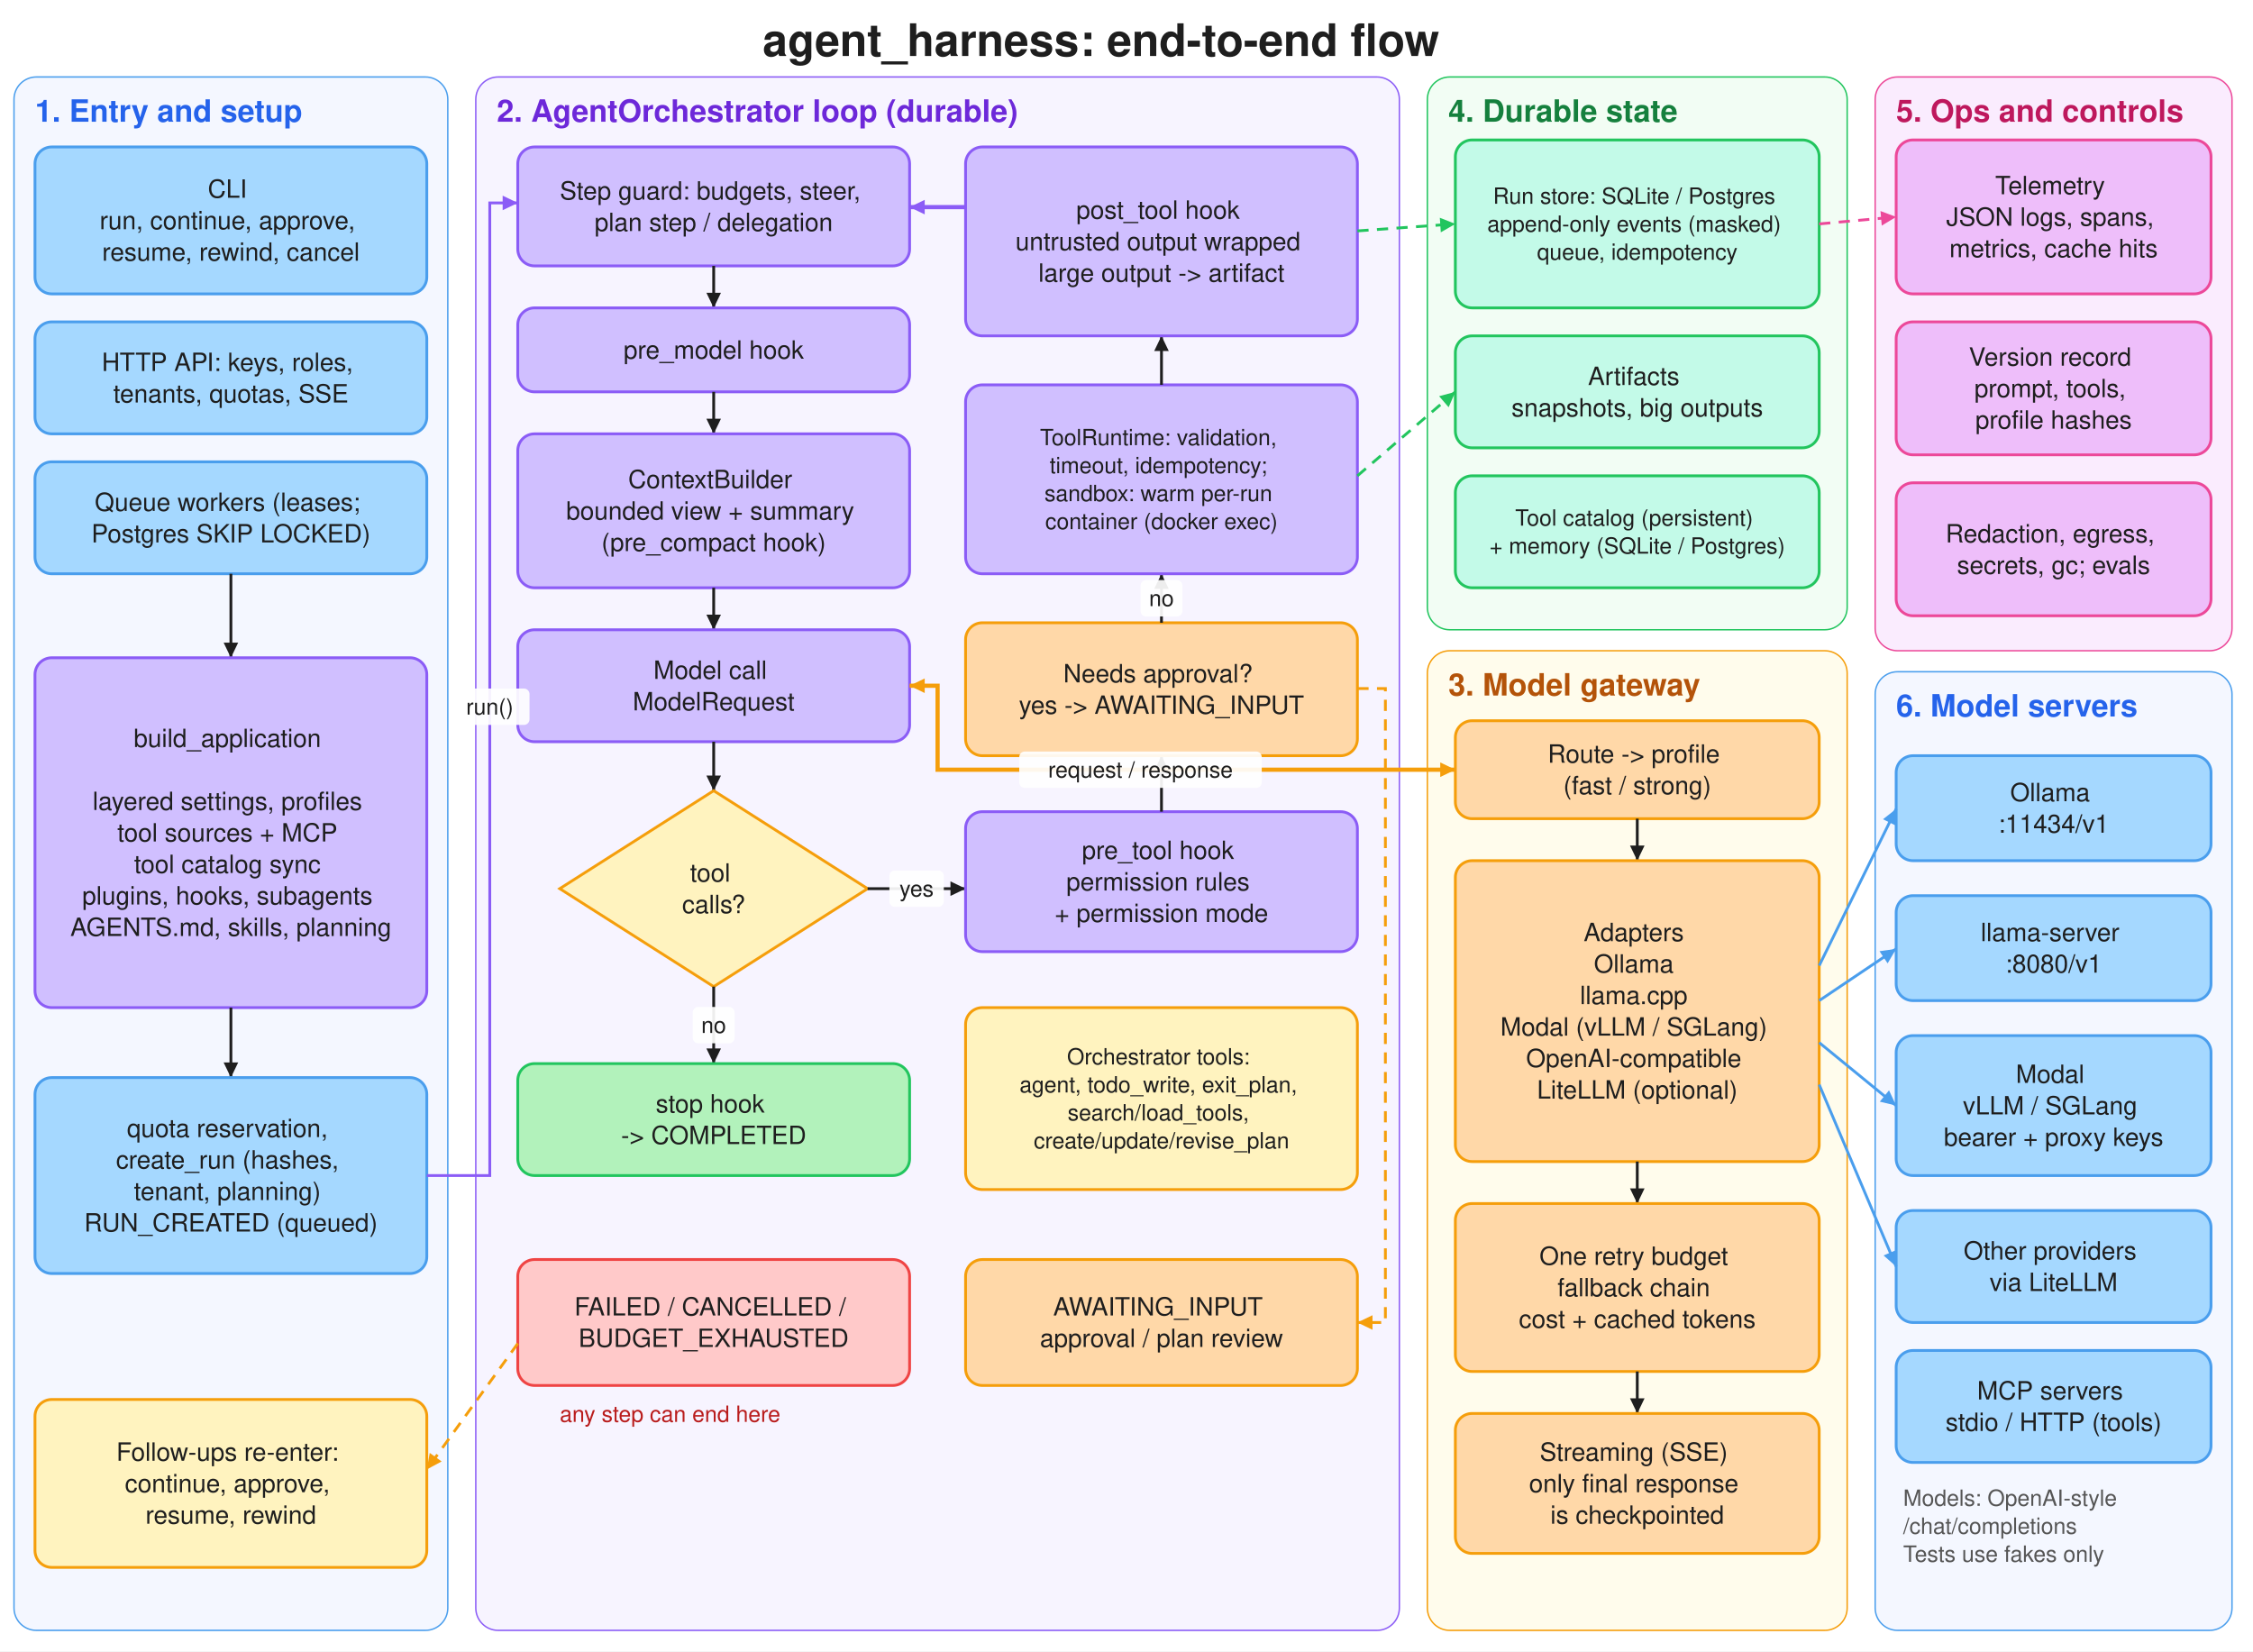
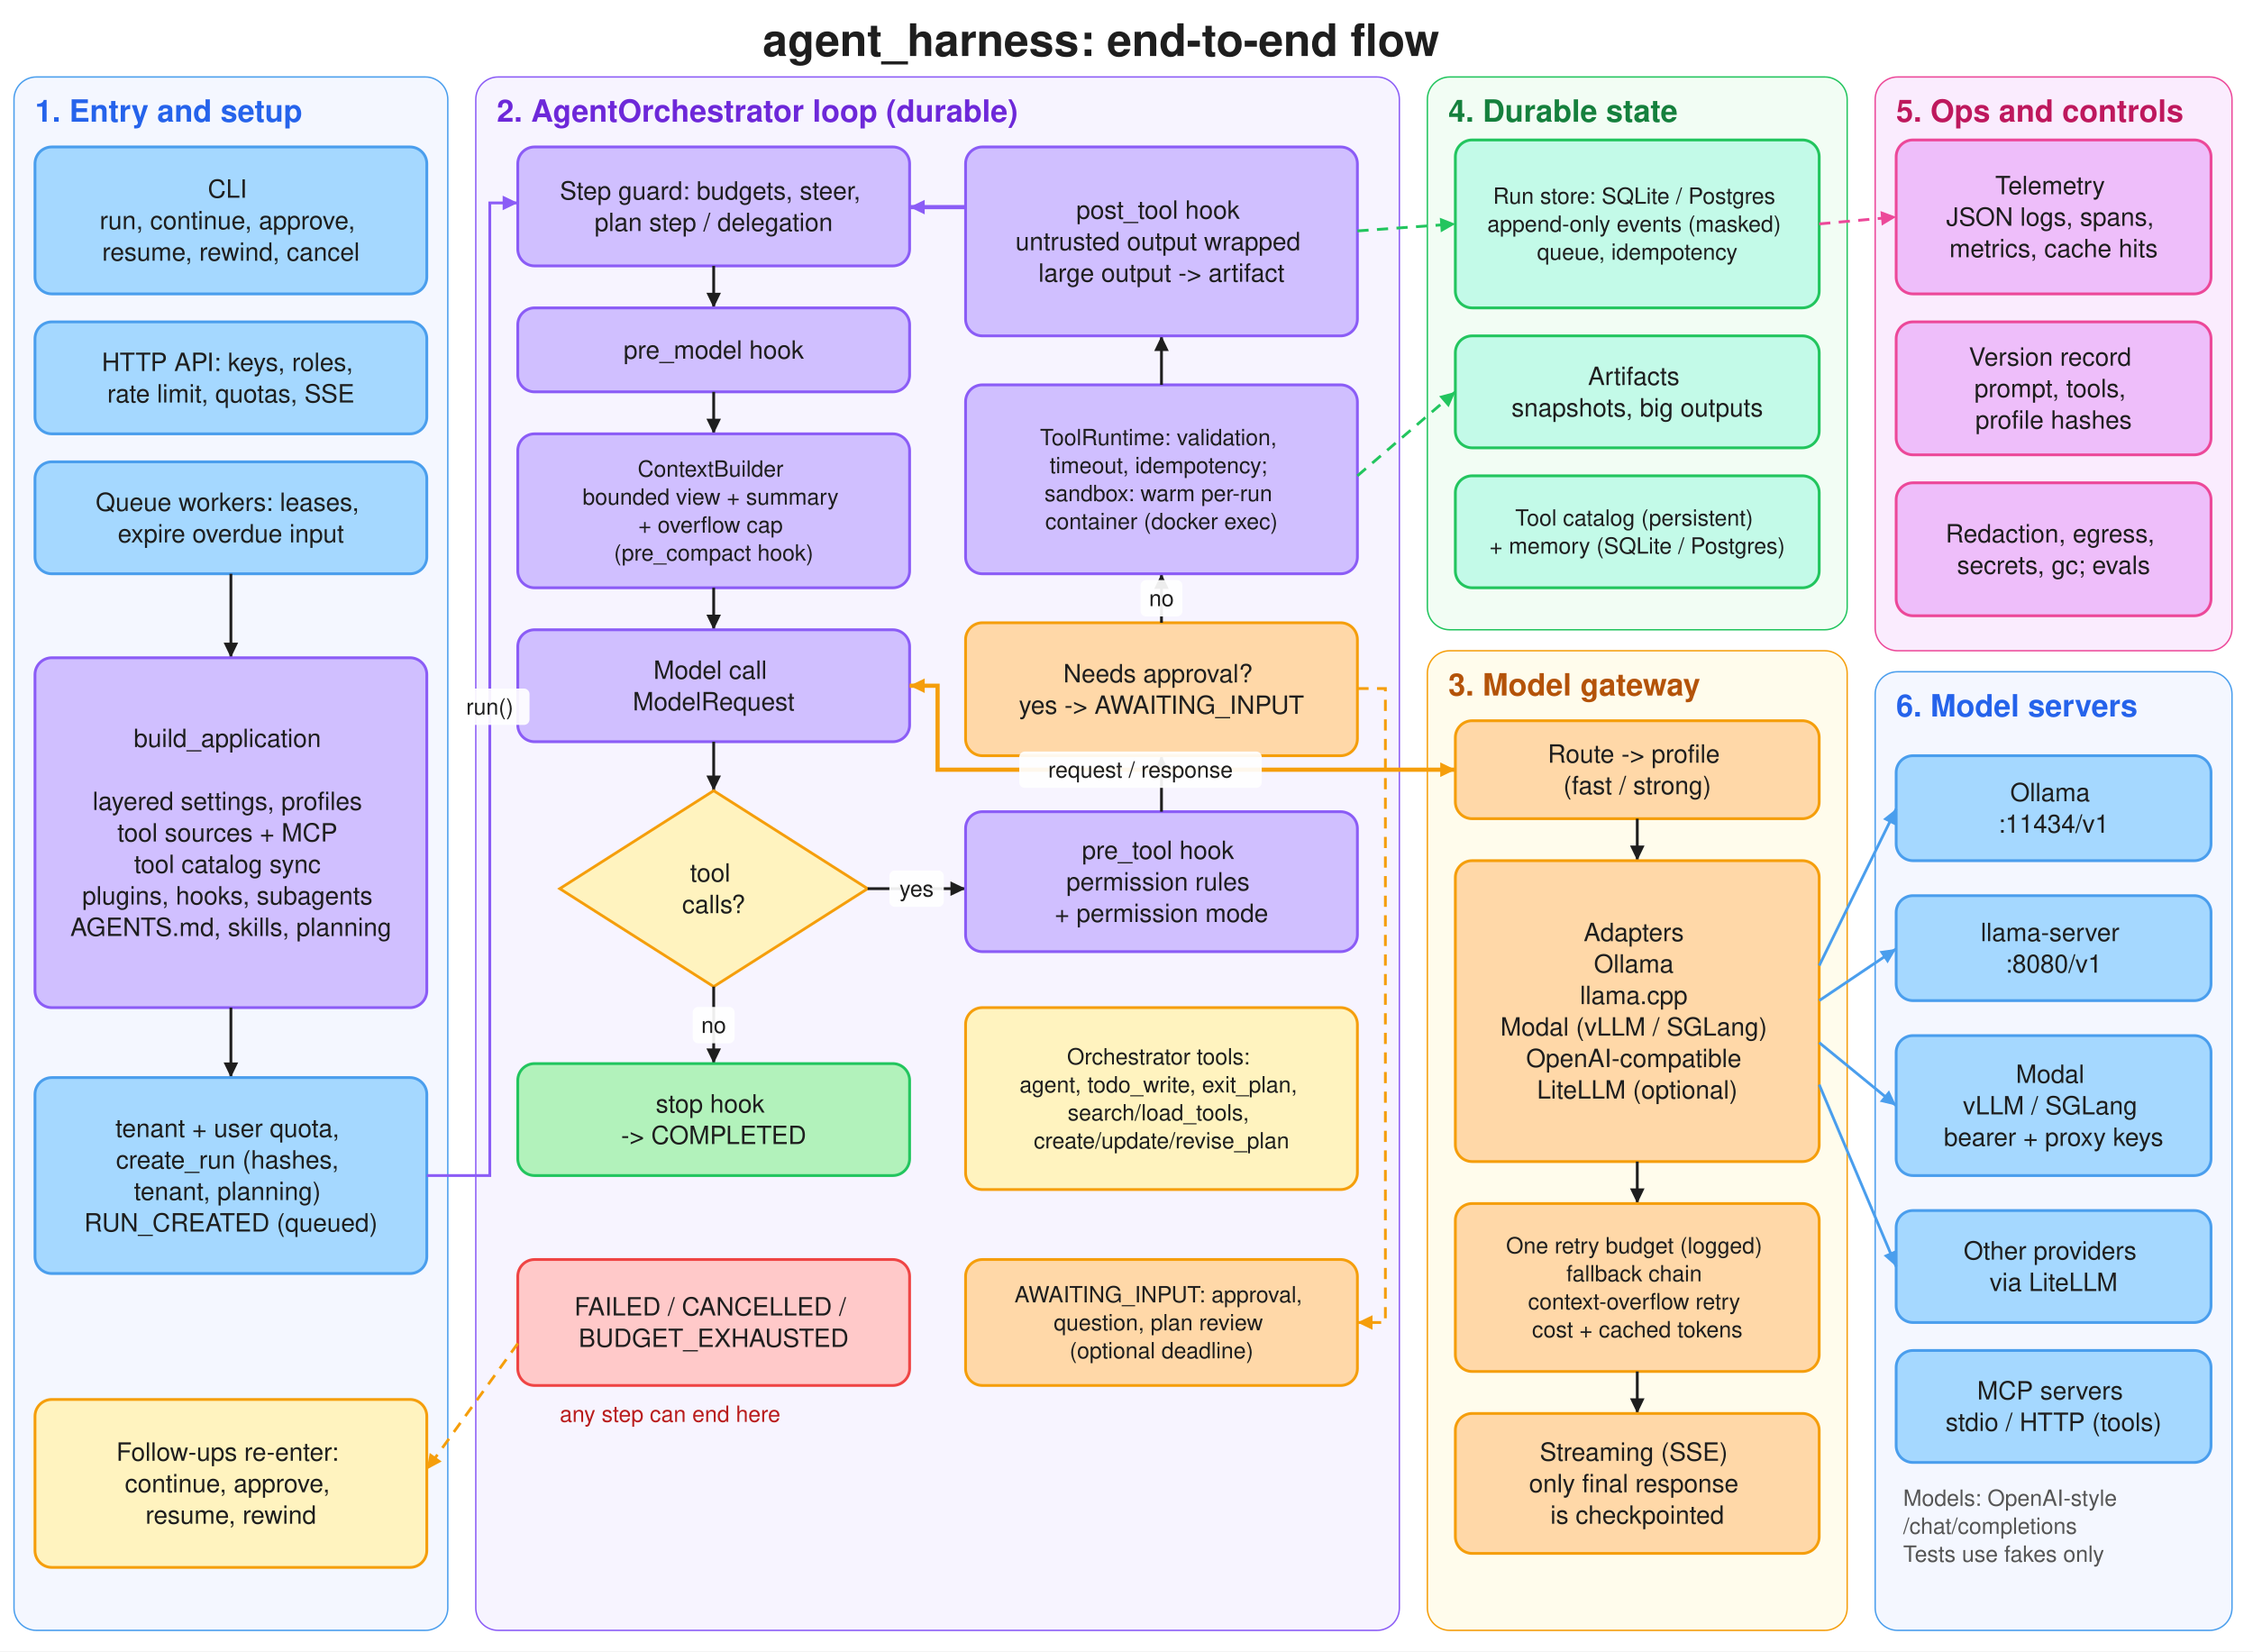
<svg xmlns="http://www.w3.org/2000/svg" viewBox="0 0 1610 1180" width="1610" height="1180" font-family="Helvetica, Arial, sans-serif">
  <rect width="1610" height="1180" fill="#ffffff" />
  <text x="545" y="40" font-size="32" fill="#1e1e1e" font-weight="bold">
    <tspan x="545" dy="0">agent_harness: end-to-end flow</tspan>
  </text>
  <rect x="10" y="55" width="310" height="1110" rx="16" fill="#dbe4ff" fill-opacity="0.3" stroke="#4a9eed" stroke-width="1" />
  <text x="25" y="87" font-size="22" fill="#2563eb" font-weight="bold">
    <tspan x="25" dy="0">1. Entry and setup</tspan>
  </text>
  <g class="node" id="n-cli">
    <rect x="25" y="105" width="280" height="105" rx="12" fill="#a5d8ff" stroke="#4a9eed" stroke-width="2" />
    <text font-size="18" text-anchor="middle" fill="#1e1e1e">
      <tspan x="165.0" y="141.3">CLI</tspan>
      <tspan x="165.0" y="163.8">run, continue, approve,</tspan>
      <tspan x="165.0" y="186.3">resume, rewind, cancel</tspan>
    </text>
  </g>
  <g class="node" id="n-api">
    <rect x="25" y="230" width="280" height="80" rx="12" fill="#a5d8ff" stroke="#4a9eed" stroke-width="2" />
    <text font-size="18" text-anchor="middle" fill="#1e1e1e">
      <tspan x="165.0" y="265.1">HTTP API: keys, roles,</tspan>
-       <tspan x="165.0" y="287.6">tenants, quotas, SSE</tspan>
+       <tspan x="165.0" y="287.6">rate limit, quotas, SSE</tspan>
    </text>
  </g>
  <g class="node" id="n-workers">
    <rect x="25" y="330" width="280" height="80" rx="12" fill="#a5d8ff" stroke="#4a9eed" stroke-width="2" />
    <text font-size="18" text-anchor="middle" fill="#1e1e1e">
-       <tspan x="165.0" y="365.1">Queue workers (leases;</tspan>
-       <tspan x="165.0" y="387.6">Postgres SKIP LOCKED)</tspan>
+       <tspan x="165.0" y="365.1">Queue workers: leases,</tspan>
+       <tspan x="165.0" y="387.6">expire overdue input</tspan>
    </text>
  </g>
  <g class="edge" id="e-to_comp">
    <polyline points="165,410 165,470" fill="none" stroke="#1e1e1e" stroke-width="2" />
    <polygon points="165,470 159.8,459.2 170.2,459.2" fill="#1e1e1e" />
  </g>
  <g class="node" id="n-comp">
    <rect x="25" y="470" width="280" height="250" rx="12" fill="#d0bfff" stroke="#8b5cf6" stroke-width="2" />
    <text font-size="18" text-anchor="middle" fill="#1e1e1e">
      <tspan x="165.0" y="533.8">build_application</tspan>
      <tspan x="165.0" y="556.3" />
      <tspan x="165.0" y="578.8">layered settings, profiles</tspan>
      <tspan x="165.0" y="601.3">tool sources + MCP</tspan>
      <tspan x="165.0" y="623.8">tool catalog sync</tspan>
      <tspan x="165.0" y="646.3">plugins, hooks, subagents</tspan>
      <tspan x="165.0" y="668.8">AGENTS.md, skills, planning</tspan>
    </text>
  </g>
  <g class="edge" id="e-to_create">
    <polyline points="165,720 165,770" fill="none" stroke="#1e1e1e" stroke-width="2" />
    <polygon points="165,770 159.8,759.2 170.2,759.2" fill="#1e1e1e" />
  </g>
  <g class="node" id="n-create">
    <rect x="25" y="770" width="280" height="140" rx="12" fill="#a5d8ff" stroke="#4a9eed" stroke-width="2" />
    <text font-size="18" text-anchor="middle" fill="#1e1e1e">
-       <tspan x="165.0" y="812.5">quota reservation,</tspan>
+       <tspan x="165.0" y="812.5">tenant + user quota,</tspan>
      <tspan x="165.0" y="835.0">create_run (hashes,</tspan>
      <tspan x="165.0" y="857.5">tenant, planning)</tspan>
      <tspan x="165.0" y="880.0">RUN_CREATED (queued)</tspan>
    </text>
  </g>
  <g class="node" id="n-follow">
    <rect x="25" y="1000" width="280" height="120" rx="12" fill="#fff3bf" stroke="#f59e0b" stroke-width="2" />
    <text font-size="18" text-anchor="middle" fill="#1e1e1e">
      <tspan x="165.0" y="1043.8">Follow-ups re-enter:</tspan>
      <tspan x="165.0" y="1066.3">continue, approve,</tspan>
      <tspan x="165.0" y="1088.8">resume, rewind</tspan>
    </text>
  </g>
  <rect x="340" y="55" width="660" height="1110" rx="16" fill="#e5dbff" fill-opacity="0.3" stroke="#8b5cf6" stroke-width="1" />
  <text x="355" y="87" font-size="22" fill="#6d28d9" font-weight="bold">
    <tspan x="355" dy="0">2. AgentOrchestrator loop (durable)</tspan>
  </text>
  <g class="edge" id="e-run">
    <polyline points="305,840 350,840 350,145 370,145" fill="none" stroke="#8b5cf6" stroke-width="2" />
    <polygon points="370,145 359.2,150.2 359.2,139.8" fill="#8b5cf6" />
  </g>
  <g class="node" id="n-guard">
    <rect x="370" y="105" width="280" height="85" rx="12" fill="#d0bfff" stroke="#8b5cf6" stroke-width="2" />
    <text font-size="18" text-anchor="middle" fill="#1e1e1e">
      <tspan x="510.0" y="142.6">Step guard: budgets, steer,</tspan>
      <tspan x="510.0" y="165.1">plan step / delegation</tspan>
    </text>
  </g>
  <g class="edge" id="e-g_pm">
    <polyline points="510,190 510,220" fill="none" stroke="#1e1e1e" stroke-width="2" />
    <polygon points="510,220 504.8,209.2 515.2,209.2" fill="#1e1e1e" />
  </g>
  <g class="node" id="n-pre_model">
    <rect x="370" y="220" width="280" height="60" rx="12" fill="#d0bfff" stroke="#8b5cf6" stroke-width="2" />
    <text font-size="18" text-anchor="middle" fill="#1e1e1e">
      <tspan x="510.0" y="256.3">pre_model hook</tspan>
    </text>
  </g>
  <g class="edge" id="e-pm_ctx">
    <polyline points="510,280 510,310" fill="none" stroke="#1e1e1e" stroke-width="2" />
    <polygon points="510,310 504.8,299.2 515.2,299.2" fill="#1e1e1e" />
  </g>
  <g class="node" id="n-ctx">
    <rect x="370" y="310" width="280" height="110" rx="12" fill="#d0bfff" stroke="#8b5cf6" stroke-width="2" />
-     <text font-size="18" text-anchor="middle" fill="#1e1e1e">
-       <tspan x="510.0" y="348.8">ContextBuilder</tspan>
-       <tspan x="510.0" y="371.3">bounded view + summary</tspan>
-       <tspan x="510.0" y="393.8">(pre_compact hook)</tspan>
+     <text font-size="16" text-anchor="middle" fill="#1e1e1e">
+       <tspan x="510.0" y="340.6">ContextBuilder</tspan>
+       <tspan x="510.0" y="360.6">bounded view + summary</tspan>
+       <tspan x="510.0" y="380.6">+ overflow cap</tspan>
+       <tspan x="510.0" y="400.6">(pre_compact hook)</tspan>
    </text>
  </g>
  <g class="edge" id="e-ctx_model">
    <polyline points="510,420 510,450" fill="none" stroke="#1e1e1e" stroke-width="2" />
    <polygon points="510,450 504.8,439.2 515.2,439.2" fill="#1e1e1e" />
  </g>
  <g class="node" id="n-model">
    <rect x="370" y="450" width="280" height="80" rx="12" fill="#d0bfff" stroke="#8b5cf6" stroke-width="2" />
    <text font-size="18" text-anchor="middle" fill="#1e1e1e">
      <tspan x="510.0" y="485.1">Model call</tspan>
      <tspan x="510.0" y="507.6">ModelRequest</tspan>
    </text>
  </g>
  <g class="edge" id="e-model_dec">
    <polyline points="510,530 510,565" fill="none" stroke="#1e1e1e" stroke-width="2" />
    <polygon points="510,565 504.8,554.2 515.2,554.2" fill="#1e1e1e" />
  </g>
  <g class="node" id="n-dec">
    <polygon points="510.0,565 620,635.0 510.0,705 400,635.0" fill="#fff3bf" stroke="#f59e0b" stroke-width="2" />
    <text font-size="18" text-anchor="middle" fill="#1e1e1e">
      <tspan x="510.0" y="630.0">tool</tspan>
      <tspan x="510.0" y="652.5">calls?</tspan>
    </text>
  </g>
  <g class="edge" id="e-no">
    <polyline points="510,705 510,760" fill="none" stroke="#1e1e1e" stroke-width="2" />
    <polygon points="510,760 504.8,749.2 515.2,749.2" fill="#1e1e1e" />
  </g>
  <g class="node" id="n-done">
    <rect x="370" y="760" width="280" height="80" rx="12" fill="#b2f2bb" stroke="#22c55e" stroke-width="2" />
    <text font-size="18" text-anchor="middle" fill="#1e1e1e">
      <tspan x="510.0" y="795.0">stop hook</tspan>
      <tspan x="510.0" y="817.5">-&gt; COMPLETED</tspan>
    </text>
  </g>
  <g class="edge" id="e-yes">
    <polyline points="620,635 690,635" fill="none" stroke="#1e1e1e" stroke-width="2" />
    <polygon points="690,635 679.2,640.2 679.2,629.8" fill="#1e1e1e" />
  </g>
  <g class="node" id="n-pre_tool">
    <rect x="690" y="580" width="280" height="100" rx="12" fill="#d0bfff" stroke="#8b5cf6" stroke-width="2" />
    <text font-size="18" text-anchor="middle" fill="#1e1e1e">
      <tspan x="830.0" y="613.8">pre_tool hook</tspan>
      <tspan x="830.0" y="636.3">permission rules</tspan>
      <tspan x="830.0" y="658.8">+ permission mode</tspan>
    </text>
  </g>
  <g class="edge" id="e-pt_appr">
    <polyline points="830,580 830,540" fill="none" stroke="#1e1e1e" stroke-width="2" />
    <polygon points="830,540 835.2,550.8 824.8,550.8" fill="#1e1e1e" />
  </g>
  <g class="node" id="n-approval">
    <rect x="690" y="445" width="280" height="95" rx="12" fill="#ffd8a8" stroke="#f59e0b" stroke-width="2" />
    <text font-size="18" text-anchor="middle" fill="#1e1e1e">
      <tspan x="830.0" y="487.6">Needs approval?</tspan>
      <tspan x="830.0" y="510.1">yes -&gt; AWAITING_INPUT</tspan>
    </text>
  </g>
  <g class="edge" id="e-appr_rt">
    <polyline points="830,445 830,410" fill="none" stroke="#1e1e1e" stroke-width="2" />
    <polygon points="830,410 835.2,420.8 824.8,420.8" fill="#1e1e1e" />
  </g>
  <g class="node" id="n-runtime">
    <rect x="690" y="275" width="280" height="135" rx="12" fill="#d0bfff" stroke="#8b5cf6" stroke-width="2" />
    <text font-size="16" text-anchor="middle" fill="#1e1e1e">
      <tspan x="830.0" y="318.1">ToolRuntime: validation,</tspan>
      <tspan x="830.0" y="338.1">timeout, idempotency;</tspan>
      <tspan x="830.0" y="358.1">sandbox: warm per-run</tspan>
      <tspan x="830.0" y="378.1">container (docker exec)</tspan>
    </text>
  </g>
  <g class="edge" id="e-rt_post">
    <polyline points="830,275 830,240" fill="none" stroke="#1e1e1e" stroke-width="2" />
    <polygon points="830,240 835.2,250.8 824.8,250.8" fill="#1e1e1e" />
  </g>
  <g class="node" id="n-post_tool">
    <rect x="690" y="105" width="280" height="135" rx="12" fill="#d0bfff" stroke="#8b5cf6" stroke-width="2" />
    <text font-size="18" text-anchor="middle" fill="#1e1e1e">
      <tspan x="830.0" y="156.3">post_tool hook</tspan>
      <tspan x="830.0" y="178.8">untrusted output wrapped</tspan>
      <tspan x="830.0" y="201.3">large output -&gt; artifact</tspan>
    </text>
  </g>
  <g class="edge" id="e-loop">
    <polyline points="690,148 650,148" fill="none" stroke="#8b5cf6" stroke-width="3" />
    <polygon points="650,148 660.8,142.8 660.8,153.2" fill="#8b5cf6" />
  </g>
  <g class="node" id="n-builtins">
    <rect x="690" y="720" width="280" height="130" rx="12" fill="#fff3bf" stroke="#f59e0b" stroke-width="2" />
    <text font-size="16" text-anchor="middle" fill="#1e1e1e">
      <tspan x="830.0" y="760.6">Orchestrator tools:</tspan>
      <tspan x="830.0" y="780.6">agent, todo_write, exit_plan,</tspan>
      <tspan x="830.0" y="800.6">search/load_tools,</tspan>
      <tspan x="830.0" y="820.6">create/update/revise_plan</tspan>
    </text>
  </g>
  <g class="node" id="n-awaiting">
    <rect x="690" y="900" width="280" height="90" rx="12" fill="#ffd8a8" stroke="#f59e0b" stroke-width="2" />
-     <text font-size="18" text-anchor="middle" fill="#1e1e1e">
-       <tspan x="830.0" y="940.0">AWAITING_INPUT</tspan>
-       <tspan x="830.0" y="962.5">approval / plan review</tspan>
+     <text font-size="16" text-anchor="middle" fill="#1e1e1e">
+       <tspan x="830.0" y="930.6">AWAITING_INPUT: approval,</tspan>
+       <tspan x="830.0" y="950.6">question, plan review</tspan>
+       <tspan x="830.0" y="970.6">(optional deadline)</tspan>
    </text>
  </g>
  <g class="edge" id="e-pause">
    <polyline points="970,492 990,492 990,945 970,945" fill="none" stroke="#f59e0b" stroke-width="2" stroke-dasharray="8 6" />
    <polygon points="970,945 980.8,939.8 980.8,950.2" fill="#f59e0b" />
  </g>
  <g class="node" id="n-failed">
    <rect x="370" y="900" width="280" height="90" rx="12" fill="#ffc9c9" stroke="#ef4444" stroke-width="2" />
    <text font-size="18" text-anchor="middle" fill="#1e1e1e">
      <tspan x="510.0" y="940.0">FAILED / CANCELLED /</tspan>
      <tspan x="510.0" y="962.5">BUDGET_EXHAUSTED</tspan>
    </text>
  </g>
  <text x="400" y="1016" font-size="16" fill="#b91c1c" font-weight="normal">
    <tspan x="400" dy="0">any step can end here</tspan>
  </text>
  <g class="edge" id="e-refollow">
    <polyline points="370,960 305,1050" fill="none" stroke="#f59e0b" stroke-width="2" stroke-dasharray="8 6" />
    <polygon points="305,1050 307.1,1038.2 315.6,1044.3" fill="#f59e0b" />
  </g>
  <rect x="1020" y="55" width="300" height="395" rx="16" fill="#d3f9d8" fill-opacity="0.3" stroke="#22c55e" stroke-width="1" />
  <text x="1035" y="87" font-size="22" fill="#15803d" font-weight="bold">
    <tspan x="1035" dy="0">4. Durable state</tspan>
  </text>
  <g class="node" id="n-store">
    <rect x="1040" y="100" width="260" height="120" rx="12" fill="#c3fae8" stroke="#22c55e" stroke-width="2" />
    <text font-size="16" text-anchor="middle" fill="#1e1e1e">
      <tspan x="1170.0" y="145.6">Run store: SQLite / Postgres</tspan>
      <tspan x="1170.0" y="165.6">append-only events (masked)</tspan>
      <tspan x="1170.0" y="185.6">queue, idempotency</tspan>
    </text>
  </g>
  <g class="edge" id="e-checkpoint">
    <polyline points="970,165 1040,160" fill="none" stroke="#22c55e" stroke-width="2" stroke-dasharray="8 6" />
    <polygon points="1040,160 1029.6,166.0 1028.9,155.6" fill="#22c55e" />
  </g>
  <g class="node" id="n-artifacts">
    <rect x="1040" y="240" width="260" height="80" rx="12" fill="#c3fae8" stroke="#22c55e" stroke-width="2" />
    <text font-size="18" text-anchor="middle" fill="#1e1e1e">
      <tspan x="1170.0" y="275.1">Artifacts</tspan>
      <tspan x="1170.0" y="297.6">snapshots, big outputs</tspan>
    </text>
  </g>
  <g class="edge" id="e-snap">
    <polyline points="970,340 1040,280" fill="none" stroke="#22c55e" stroke-width="2" stroke-dasharray="8 6" />
    <polygon points="1040,280 1035.2,291.0 1028.4,283.1" fill="#22c55e" />
  </g>
  <g class="node" id="n-memory">
    <rect x="1040" y="340" width="260" height="80" rx="12" fill="#c3fae8" stroke="#22c55e" stroke-width="2" />
    <text font-size="16" text-anchor="middle" fill="#1e1e1e">
      <tspan x="1170.0" y="375.6">Tool catalog (persistent)</tspan>
      <tspan x="1170.0" y="395.6">+ memory (SQLite / Postgres)</tspan>
    </text>
  </g>
  <rect x="1340" y="55" width="255" height="410" rx="16" fill="#eebefa" fill-opacity="0.3" stroke="#ec4899" stroke-width="1" />
  <text x="1355" y="87" font-size="22" fill="#be185d" font-weight="bold">
    <tspan x="1355" dy="0">5. Ops and controls</tspan>
  </text>
  <g class="node" id="n-telemetry">
    <rect x="1355" y="100" width="225" height="110" rx="12" fill="#eebefa" stroke="#ec4899" stroke-width="2" />
    <text font-size="18" text-anchor="middle" fill="#1e1e1e">
      <tspan x="1467.5" y="138.8">Telemetry</tspan>
      <tspan x="1467.5" y="161.3">JSON logs, spans,</tspan>
      <tspan x="1467.5" y="183.8">metrics, cache hits</tspan>
    </text>
  </g>
  <g class="edge" id="e-tel">
    <polyline points="1300,160 1355,155" fill="none" stroke="#ec4899" stroke-width="2" stroke-dasharray="8 6" />
    <polygon points="1355,155 1344.7,161.2 1343.8,150.8" fill="#ec4899" />
  </g>
  <g class="node" id="n-versions">
    <rect x="1355" y="230" width="225" height="95" rx="12" fill="#eebefa" stroke="#ec4899" stroke-width="2" />
    <text font-size="18" text-anchor="middle" fill="#1e1e1e">
      <tspan x="1467.5" y="261.3">Version record</tspan>
      <tspan x="1467.5" y="283.8">prompt, tools,</tspan>
      <tspan x="1467.5" y="306.3">profile hashes</tspan>
    </text>
  </g>
  <g class="node" id="n-evals">
    <rect x="1355" y="345" width="225" height="95" rx="12" fill="#eebefa" stroke="#ec4899" stroke-width="2" />
    <text font-size="18" text-anchor="middle" fill="#1e1e1e">
      <tspan x="1467.5" y="387.6">Redaction, egress,</tspan>
      <tspan x="1467.5" y="410.1">secrets, gc; evals</tspan>
    </text>
  </g>
  <rect x="1020" y="465" width="300" height="700" rx="16" fill="#fff3bf" fill-opacity="0.3" stroke="#f59e0b" stroke-width="1" />
  <text x="1035" y="497" font-size="22" fill="#b45309" font-weight="bold">
    <tspan x="1035" dy="0">3. Model gateway</tspan>
  </text>
  <g class="edge" id="e-req">
    <polyline points="650,490 670,490 670,550 1040,550" fill="none" stroke="#f59e0b" stroke-width="3" />
    <polygon points="1040,550 1029.2,555.2 1029.2,544.8" fill="#f59e0b" />
    <polygon points="650,490 660.8,484.8 660.8,495.2" fill="#f59e0b" />
  </g>
  <g class="node" id="n-route">
    <rect x="1040" y="515" width="260" height="70" rx="12" fill="#ffd8a8" stroke="#f59e0b" stroke-width="2" />
    <text font-size="18" text-anchor="middle" fill="#1e1e1e">
      <tspan x="1170.0" y="545.0">Route -&gt; profile</tspan>
      <tspan x="1170.0" y="567.5">(fast / strong)</tspan>
    </text>
  </g>
  <g class="edge" id="e-route_ad">
    <polyline points="1170,585 1170,615" fill="none" stroke="#1e1e1e" stroke-width="2" />
    <polygon points="1170,615 1164.8,604.2 1175.2,604.2" fill="#1e1e1e" />
  </g>
  <g class="node" id="n-adapters">
    <rect x="1040" y="615" width="260" height="215" rx="12" fill="#ffd8a8" stroke="#f59e0b" stroke-width="2" />
    <text font-size="18" text-anchor="middle" fill="#1e1e1e">
      <tspan x="1170.0" y="672.5">Adapters</tspan>
      <tspan x="1170.0" y="695.0">Ollama</tspan>
      <tspan x="1170.0" y="717.5">llama.cpp</tspan>
      <tspan x="1170.0" y="740.0">Modal (vLLM / SGLang)</tspan>
      <tspan x="1170.0" y="762.5">OpenAI-compatible</tspan>
      <tspan x="1170.0" y="785.0">LiteLLM (optional)</tspan>
    </text>
  </g>
  <g class="edge" id="e-ad_retry">
    <polyline points="1170,830 1170,860" fill="none" stroke="#1e1e1e" stroke-width="2" />
    <polygon points="1170,860 1164.8,849.2 1175.2,849.2" fill="#1e1e1e" />
  </g>
  <g class="node" id="n-retry">
    <rect x="1040" y="860" width="260" height="120" rx="12" fill="#ffd8a8" stroke="#f59e0b" stroke-width="2" />
-     <text font-size="18" text-anchor="middle" fill="#1e1e1e">
-       <tspan x="1170.0" y="903.8">One retry budget</tspan>
-       <tspan x="1170.0" y="926.3">fallback chain</tspan>
-       <tspan x="1170.0" y="948.8">cost + cached tokens</tspan>
+     <text font-size="16" text-anchor="middle" fill="#1e1e1e">
+       <tspan x="1170.0" y="895.6">One retry budget (logged)</tspan>
+       <tspan x="1170.0" y="915.6">fallback chain</tspan>
+       <tspan x="1170.0" y="935.6">context-overflow retry</tspan>
+       <tspan x="1170.0" y="955.6">cost + cached tokens</tspan>
    </text>
  </g>
  <g class="edge" id="e-retry_stream">
    <polyline points="1170,980 1170,1010" fill="none" stroke="#1e1e1e" stroke-width="2" />
    <polygon points="1170,1010 1164.8,999.2 1175.2,999.2" fill="#1e1e1e" />
  </g>
  <g class="node" id="n-stream">
    <rect x="1040" y="1010" width="260" height="100" rx="12" fill="#ffd8a8" stroke="#f59e0b" stroke-width="2" />
    <text font-size="18" text-anchor="middle" fill="#1e1e1e">
      <tspan x="1170.0" y="1043.8">Streaming (SSE)</tspan>
      <tspan x="1170.0" y="1066.3">only final response</tspan>
      <tspan x="1170.0" y="1088.8">is checkpointed</tspan>
    </text>
  </g>
  <rect x="1340" y="480" width="255" height="685" rx="16" fill="#dbe4ff" fill-opacity="0.3" stroke="#4a9eed" stroke-width="1" />
  <text x="1355" y="512" font-size="22" fill="#2563eb" font-weight="bold">
    <tspan x="1355" dy="0">6. Model servers</tspan>
  </text>
  <g class="node" id="n-ollama">
    <rect x="1355" y="540" width="225" height="75" rx="12" fill="#a5d8ff" stroke="#4a9eed" stroke-width="2" />
    <text font-size="18" text-anchor="middle" fill="#1e1e1e">
      <tspan x="1467.5" y="572.5">Ollama</tspan>
      <tspan x="1467.5" y="595.0">:11434/v1</tspan>
    </text>
  </g>
  <g class="node" id="n-llamacpp">
    <rect x="1355" y="640" width="225" height="75" rx="12" fill="#a5d8ff" stroke="#4a9eed" stroke-width="2" />
    <text font-size="18" text-anchor="middle" fill="#1e1e1e">
      <tspan x="1467.5" y="672.5">llama-server</tspan>
      <tspan x="1467.5" y="695.0">:8080/v1</tspan>
    </text>
  </g>
  <g class="node" id="n-modal">
    <rect x="1355" y="740" width="225" height="100" rx="12" fill="#a5d8ff" stroke="#4a9eed" stroke-width="2" />
    <text font-size="18" text-anchor="middle" fill="#1e1e1e">
      <tspan x="1467.5" y="773.8">Modal</tspan>
      <tspan x="1467.5" y="796.3">vLLM / SGLang</tspan>
      <tspan x="1467.5" y="818.8">bearer + proxy keys</tspan>
    </text>
  </g>
  <g class="node" id="n-litellm">
    <rect x="1355" y="865" width="225" height="80" rx="12" fill="#a5d8ff" stroke="#4a9eed" stroke-width="2" />
    <text font-size="18" text-anchor="middle" fill="#1e1e1e">
      <tspan x="1467.5" y="900.0">Other providers</tspan>
      <tspan x="1467.5" y="922.5">via LiteLLM</tspan>
    </text>
  </g>
  <g class="node" id="n-mcpservers">
    <rect x="1355" y="965" width="225" height="80" rx="12" fill="#a5d8ff" stroke="#4a9eed" stroke-width="2" />
    <text font-size="18" text-anchor="middle" fill="#1e1e1e">
      <tspan x="1467.5" y="1000.0">MCP servers</tspan>
      <tspan x="1467.5" y="1022.5">stdio / HTTP (tools)</tspan>
    </text>
  </g>
  <g class="edge" id="e-s_ollama">
    <polyline points="1300,690 1355,578" fill="none" stroke="#4a9eed" stroke-width="2" />
    <polygon points="1355,578 1354.9,590.0 1345.6,585.4" fill="#4a9eed" />
  </g>
  <g class="edge" id="e-s_llama">
    <polyline points="1300,715 1355,678" fill="none" stroke="#4a9eed" stroke-width="2" />
    <polygon points="1355,678 1348.9,688.4 1343.1,679.7" fill="#4a9eed" />
  </g>
  <g class="edge" id="e-s_modal">
    <polyline points="1300,745 1355,790" fill="none" stroke="#4a9eed" stroke-width="2" />
    <polygon points="1355,790 1343.3,787.2 1349.9,779.1" fill="#4a9eed" />
  </g>
  <g class="edge" id="e-s_litellm">
    <polyline points="1300,775 1355,905" fill="none" stroke="#4a9eed" stroke-width="2" />
    <polygon points="1355,905 1346.0,897.1 1355.6,893.0" fill="#4a9eed" />
  </g>
  <text x="1360" y="1076" font-size="16" fill="#555555" font-weight="normal">
    <tspan x="1360" dy="0">Models: OpenAI-style</tspan>
    <tspan x="1360" dy="20.0">/chat/completions</tspan>
    <tspan x="1360" dy="20.0">Tests use fakes only</tspan>
  </text>
  <rect x="321.6" y="492.0" width="56.8" height="26" rx="4" fill="#ffffff" fill-opacity="0.92" />
  <text font-size="16" text-anchor="middle" fill="#1e1e1e">
    <tspan x="350.0" y="510.6">run()</tspan>
  </text>
  <rect x="495.04" y="719.5" width="29.92" height="26" rx="4" fill="#ffffff" fill-opacity="0.92" />
  <text font-size="16" text-anchor="middle" fill="#1e1e1e">
    <tspan x="510.0" y="738.1">no</tspan>
  </text>
  <rect x="635.56" y="622.0" width="38.88" height="26" rx="4" fill="#ffffff" fill-opacity="0.92" />
  <text font-size="16" text-anchor="middle" fill="#1e1e1e">
    <tspan x="655.0" y="640.6">yes</tspan>
  </text>
  <rect x="815.04" y="414.5" width="29.92" height="26" rx="4" fill="#ffffff" fill-opacity="0.92" />
  <text font-size="16" text-anchor="middle" fill="#1e1e1e">
    <tspan x="830.0" y="433.1">no</tspan>
  </text>
  <rect x="728.36" y="537.0" width="173.28" height="26" rx="4" fill="#ffffff" fill-opacity="0.92" />
  <text font-size="16" text-anchor="middle" fill="#1e1e1e">
    <tspan x="815.0" y="555.6">request / response</tspan>
  </text>
</svg>
